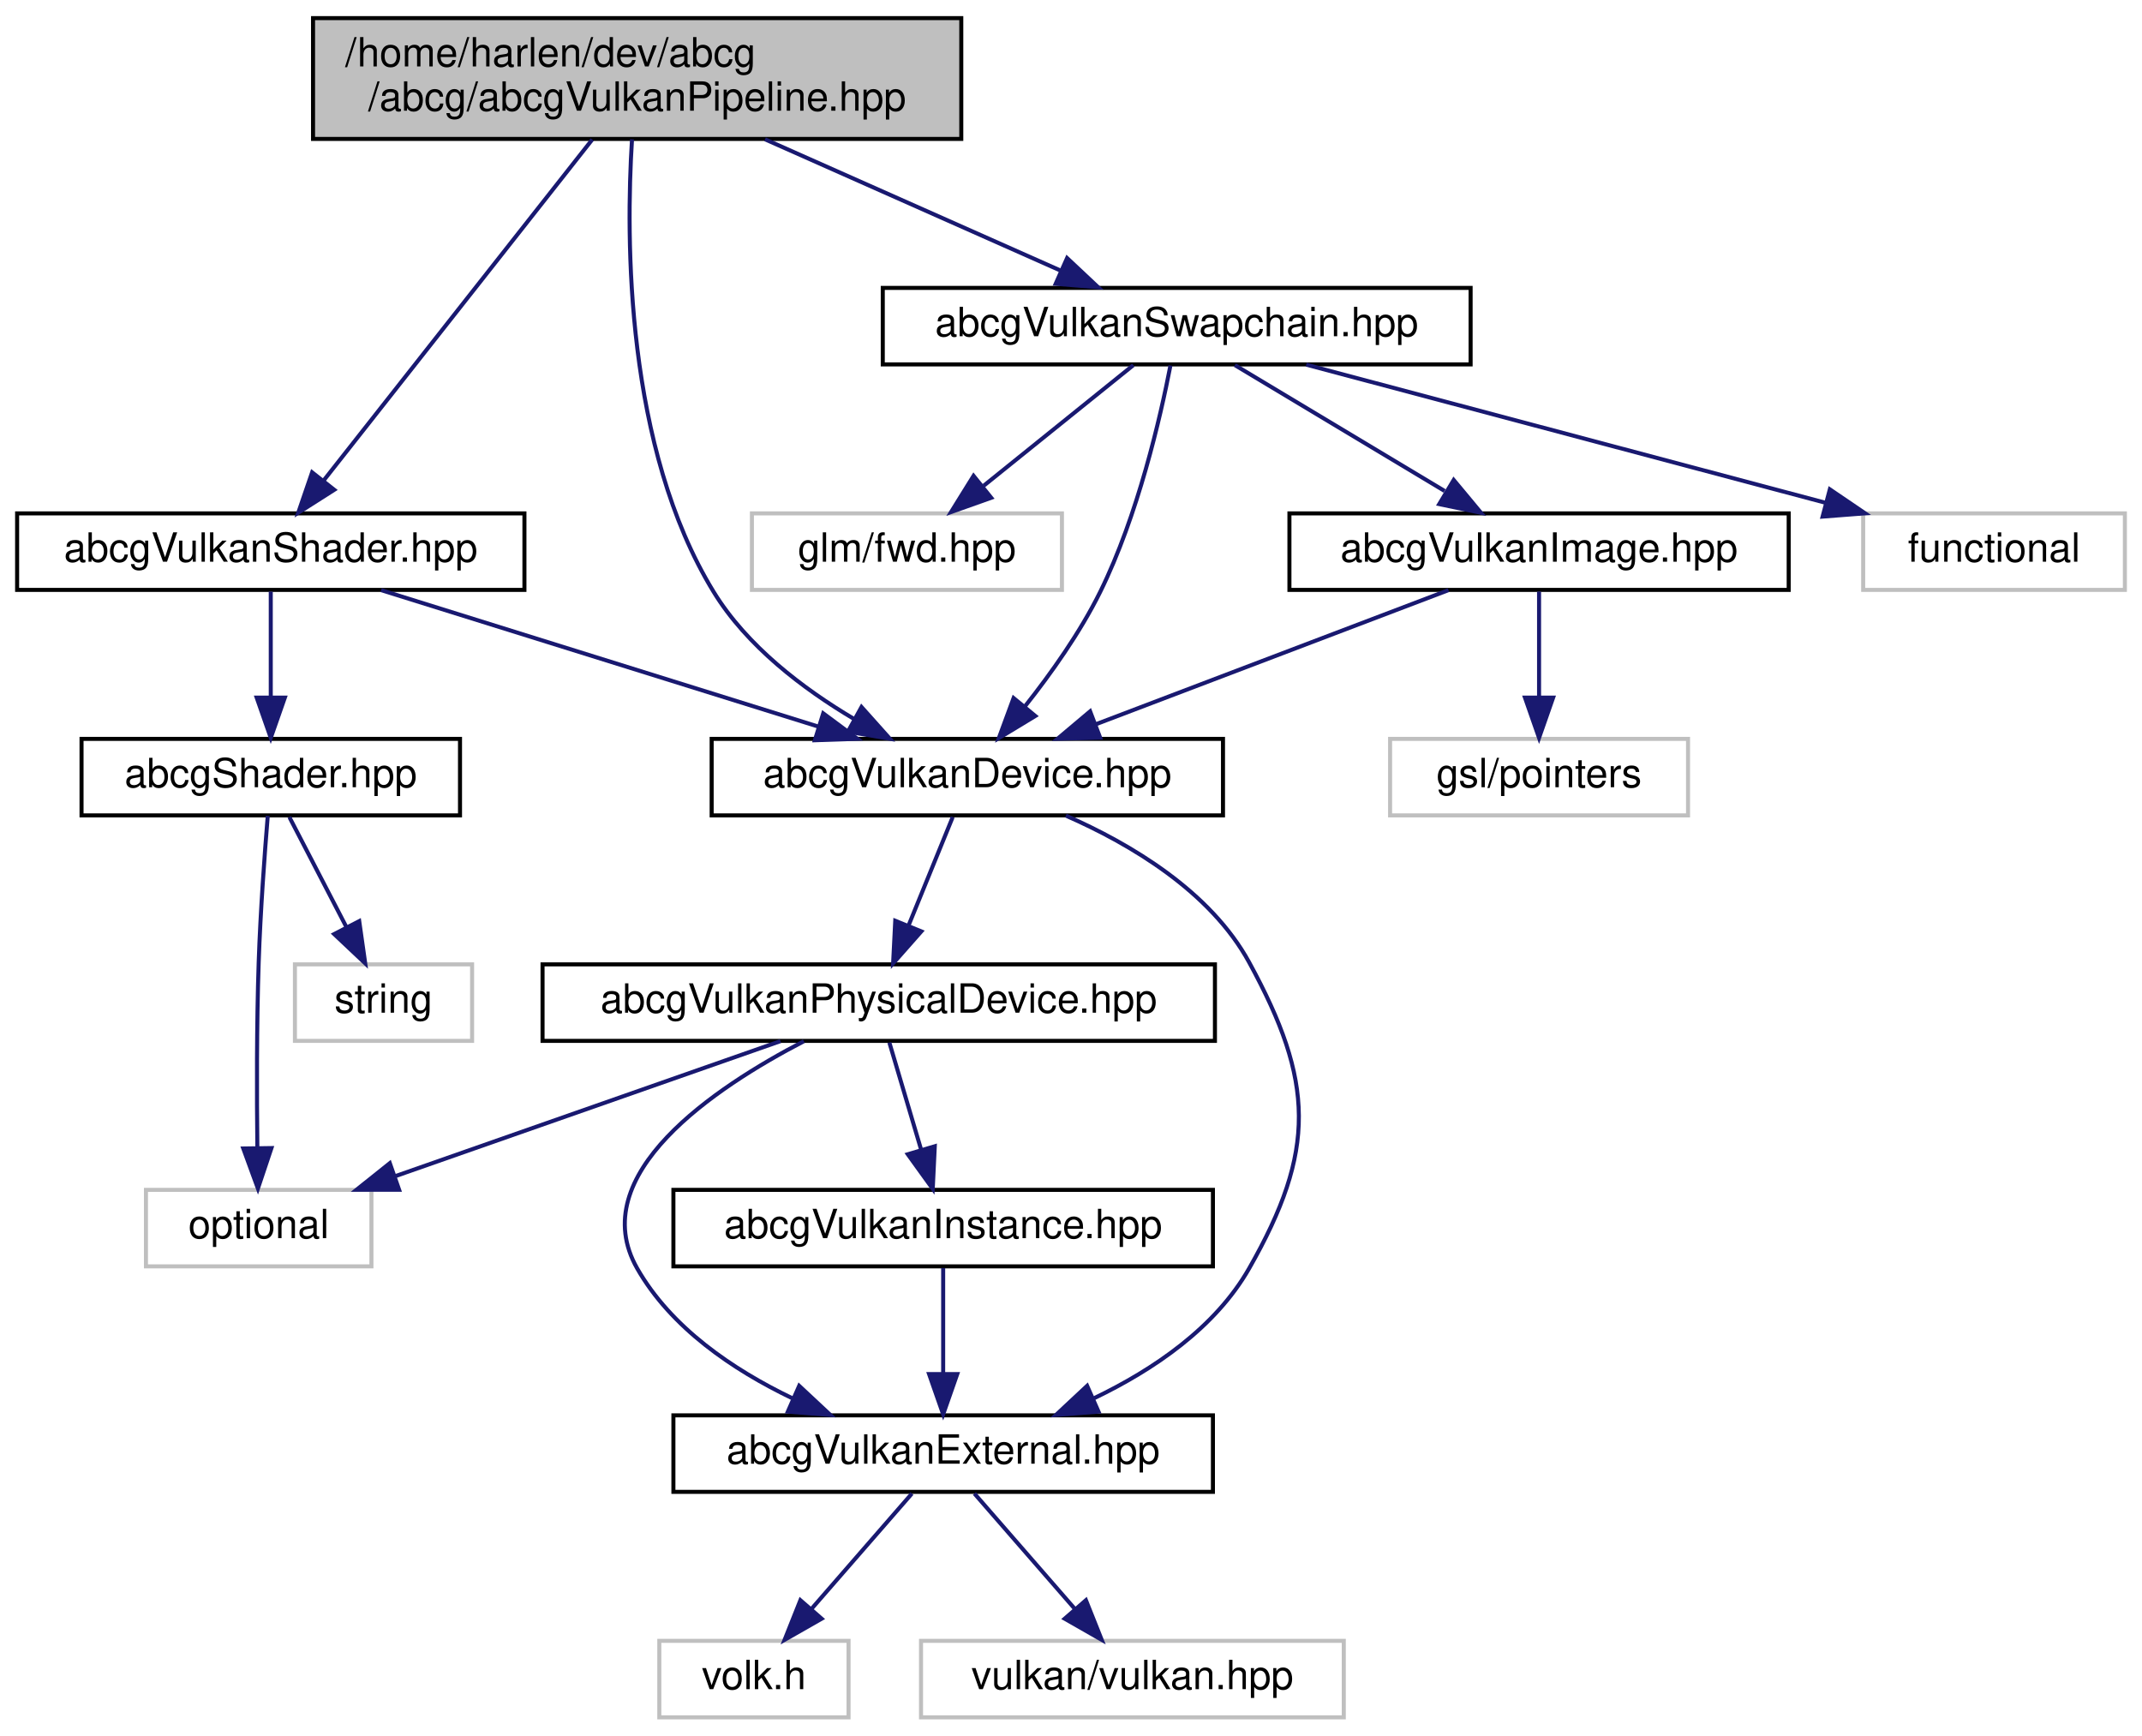
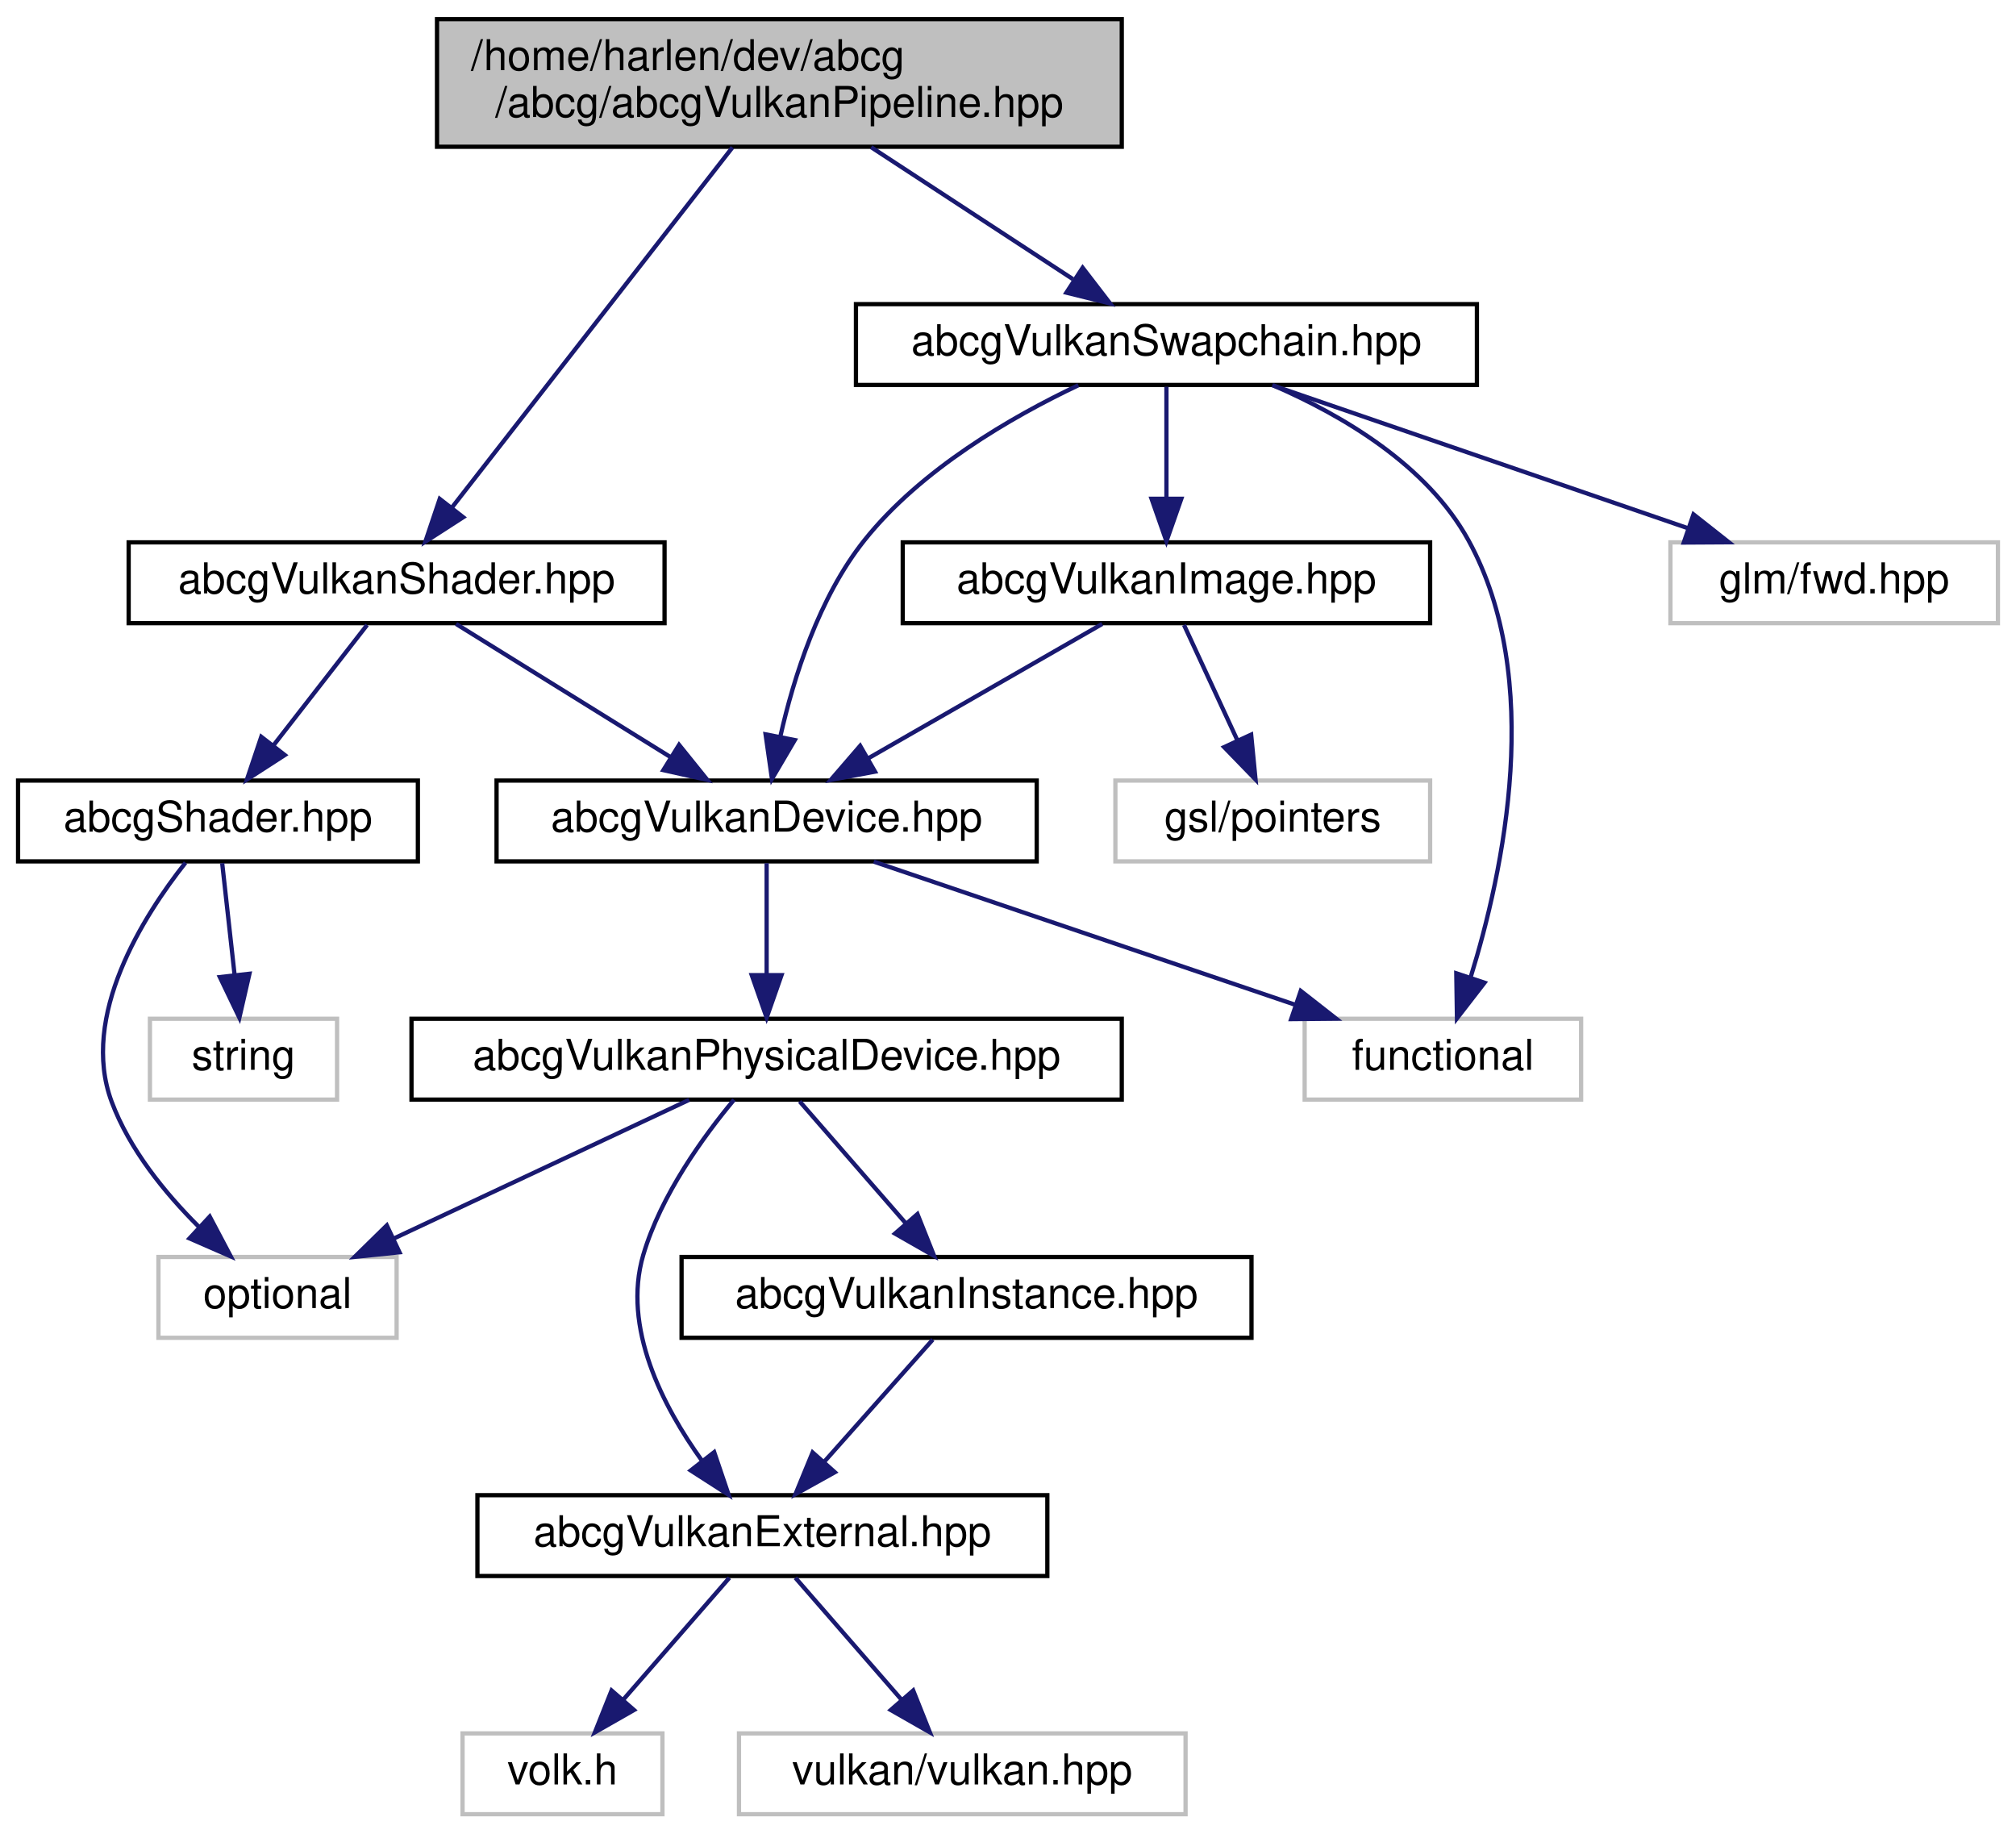
- <svg xmlns="http://www.w3.org/2000/svg" xmlns:xlink="http://www.w3.org/1999/xlink" width="532pt" height="431pt" viewBox="0.00 0.00 531.50 431.00">
+ <svg xmlns="http://www.w3.org/2000/svg" xmlns:xlink="http://www.w3.org/1999/xlink" width="474pt" height="431pt" viewBox="0.00 0.00 473.50 431.00">
  <g id="graph0" class="graph" transform="scale(1 1) rotate(0) translate(4 427)">
    <g id="node1" class="node">
      <g id="a_node1">
        <a xlink:title="Header file of abcg::VulkanPipeline.">
-           <polygon fill="#bfbfbf" stroke="black" points="73.5,-392.5 73.5,-422.5 234.5,-422.5 234.5,-392.5 73.5,-392.5" />
-           <text text-anchor="start" x="81.5" y="-410.5" font-family="Helvetica,sans-Serif" font-size="10.00">/home/harlen/dev/abcg</text>
-           <text text-anchor="middle" x="154" y="-399.5" font-family="Helvetica,sans-Serif" font-size="10.00">/abcg/abcgVulkanPipeline.hpp</text>
+           <polygon fill="#bfbfbf" stroke="black" points="98.5,-392.5 98.5,-422.5 259.5,-422.5 259.5,-392.5 98.5,-392.5" />
+           <text text-anchor="start" x="106.5" y="-410.5" font-family="Helvetica,sans-Serif" font-size="10.00">/home/harlen/dev/abcg</text>
+           <text text-anchor="middle" x="179" y="-399.5" font-family="Helvetica,sans-Serif" font-size="10.00">/abcg/abcgVulkanPipeline.hpp</text>
        </a>
      </g>
    </g>
    <g id="node2" class="node">
      <g id="a_node2">
+         <a xlink:href="abcgVulkanShader_8hpp.html" target="_top" xlink:title="Declaration of helper functions for creating Vulkan shaders.">
+           <polygon fill="none" stroke="black" points="26,-280.5 26,-299.5 152,-299.5 152,-280.5 26,-280.5" />
+           <text text-anchor="middle" x="89" y="-287.5" font-family="Helvetica,sans-Serif" font-size="10.00">abcgVulkanShader.hpp</text>
+         </a>
+       </g>
+     </g>
+     <g id="edge1" class="edge">
+       <path fill="none" stroke="midnightblue" d="M167.96,-392.34C151.31,-370.96 119.8,-330.53 102.04,-307.73" />
+       <polygon fill="midnightblue" stroke="midnightblue" points="104.66,-305.41 95.76,-299.67 99.14,-309.71 104.66,-305.41" />
+     </g>
+     <g id="node13" class="node">
+       <g id="a_node13">
+         <a xlink:href="abcgVulkanSwapchain_8hpp.html" target="_top" xlink:title="Header file of abcg::VulkanSwapchain.">
+           <polygon fill="none" stroke="black" points="197,-336.5 197,-355.5 343,-355.5 343,-336.5 197,-336.5" />
+           <text text-anchor="middle" x="270" y="-343.5" font-family="Helvetica,sans-Serif" font-size="10.00">abcgVulkanSwapchain.hpp</text>
+         </a>
+       </g>
+     </g>
+     <g id="edge14" class="edge">
+       <path fill="none" stroke="midnightblue" d="M200.57,-392.4C214.88,-383.04 233.61,-370.79 248.01,-361.38" />
+       <polygon fill="midnightblue" stroke="midnightblue" points="250.3,-364.06 256.76,-355.66 246.47,-358.2 250.3,-364.06" />
+     </g>
+     <g id="node3" class="node">
+       <g id="a_node3">
+         <a xlink:href="abcgShader_8hpp.html" target="_top" xlink:title="Declaration of a structure for building shaders.">
+           <polygon fill="none" stroke="black" points="0,-224.5 0,-243.5 94,-243.5 94,-224.5 0,-224.5" />
+           <text text-anchor="middle" x="47" y="-231.5" font-family="Helvetica,sans-Serif" font-size="10.00">abcgShader.hpp</text>
+         </a>
+       </g>
+     </g>
+     <g id="edge2" class="edge">
+       <path fill="none" stroke="midnightblue" d="M82.06,-280.08C76.07,-272.38 67.25,-261.03 59.95,-251.65" />
+       <polygon fill="midnightblue" stroke="midnightblue" points="62.71,-249.5 53.81,-243.75 57.18,-253.79 62.71,-249.5" />
+     </g>
+     <g id="node6" class="node">
+       <g id="a_node6">
        <a xlink:href="abcgVulkanDevice_8hpp.html" target="_top" xlink:title="Header file of abcg::VulkanDevice.">
-           <polygon fill="none" stroke="black" points="172.5,-224.5 172.5,-243.5 299.5,-243.5 299.5,-224.5 172.5,-224.5" />
-           <text text-anchor="middle" x="236" y="-231.5" font-family="Helvetica,sans-Serif" font-size="10.00">abcgVulkanDevice.hpp</text>
-         </a>
-       </g>
-     </g>
-     <g id="edge1" class="edge">
-       <path fill="none" stroke="midnightblue" d="M152.72,-392.39C151.16,-367.68 151.07,-315.79 173,-280 181.25,-266.54 195.2,-255.95 207.87,-248.44" />
-       <polygon fill="midnightblue" stroke="midnightblue" points="209.72,-251.42 216.78,-243.52 206.34,-245.29 209.72,-251.42" />
+           <polygon fill="none" stroke="black" points="112.5,-224.5 112.5,-243.5 239.5,-243.5 239.5,-224.5 112.5,-224.5" />
+           <text text-anchor="middle" x="176" y="-231.5" font-family="Helvetica,sans-Serif" font-size="10.00">abcgVulkanDevice.hpp</text>
+         </a>
+       </g>
+     </g>
+     <g id="edge5" class="edge">
+       <path fill="none" stroke="midnightblue" d="M102.98,-280.32C116.55,-271.9 137.38,-258.97 153.32,-249.07" />
+       <polygon fill="midnightblue" stroke="midnightblue" points="155.41,-251.9 162.06,-243.65 151.71,-245.95 155.41,-251.9" />
+     </g>
+     <g id="node4" class="node">
+       <g id="a_node4">
+         <a xlink:title=" ">
+           <polygon fill="none" stroke="#bfbfbf" points="33,-112.5 33,-131.5 89,-131.5 89,-112.5 33,-112.5" />
+           <text text-anchor="middle" x="61" y="-119.5" font-family="Helvetica,sans-Serif" font-size="10.00">optional</text>
+         </a>
+       </g>
+     </g>
+     <g id="edge3" class="edge">
+       <path fill="none" stroke="midnightblue" d="M39.36,-224.19C29.5,-211.71 14.48,-188.16 22,-168 26.17,-156.81 34.52,-146.56 42.42,-138.68" />
+       <polygon fill="midnightblue" stroke="midnightblue" points="45.06,-141 50.01,-131.63 40.3,-135.87 45.06,-141" />
+     </g>
+     <g id="node5" class="node">
+       <g id="a_node5">
+         <a xlink:title=" ">
+           <polygon fill="none" stroke="#bfbfbf" points="31,-168.5 31,-187.5 75,-187.5 75,-168.5 31,-168.5" />
+           <text text-anchor="middle" x="53" y="-175.5" font-family="Helvetica,sans-Serif" font-size="10.00">string</text>
+         </a>
+       </g>
+     </g>
+     <g id="edge4" class="edge">
+       <path fill="none" stroke="midnightblue" d="M47.99,-224.08C48.79,-216.93 49.93,-206.64 50.92,-197.69" />
+       <polygon fill="midnightblue" stroke="midnightblue" points="54.4,-198.08 52.03,-187.75 47.44,-197.3 54.4,-198.08" />
+     </g>
+     <g id="node7" class="node">
+       <g id="a_node7">
+         <a xlink:href="abcgVulkanPhysicalDevice_8hpp.html" target="_top" xlink:title="Header file of abcg::VulkanPhysicalDevice.">
+           <polygon fill="none" stroke="black" points="92.5,-168.5 92.5,-187.5 259.5,-187.5 259.5,-168.5 92.5,-168.5" />
+           <text text-anchor="middle" x="176" y="-175.5" font-family="Helvetica,sans-Serif" font-size="10.00">abcgVulkanPhysicalDevice.hpp</text>
+         </a>
+       </g>
+     </g>
+     <g id="edge6" class="edge">
+       <path fill="none" stroke="midnightblue" d="M176,-224.08C176,-217.01 176,-206.86 176,-197.99" />
+       <polygon fill="midnightblue" stroke="midnightblue" points="179.5,-197.75 176,-187.75 172.5,-197.75 179.5,-197.75" />
+     </g>
+     <g id="node12" class="node">
+       <g id="a_node12">
+         <a xlink:title=" ">
+           <polygon fill="none" stroke="#bfbfbf" points="302.5,-168.5 302.5,-187.5 367.5,-187.5 367.5,-168.5 302.5,-168.5" />
+           <text text-anchor="middle" x="335" y="-175.5" font-family="Helvetica,sans-Serif" font-size="10.00">functional</text>
+         </a>
+       </g>
+     </g>
+     <g id="edge13" class="edge">
+       <path fill="none" stroke="midnightblue" d="M201.19,-224.44C227.94,-215.36 270.4,-200.94 300.31,-190.78" />
+       <polygon fill="midnightblue" stroke="midnightblue" points="301.58,-194.05 309.92,-187.52 299.33,-187.42 301.58,-194.05" />
+     </g>
+     <g id="edge7" class="edge">
+       <path fill="none" stroke="midnightblue" d="M157.78,-168.44C139.1,-159.68 109.84,-145.94 88.38,-135.86" />
+       <polygon fill="midnightblue" stroke="midnightblue" points="89.68,-132.6 79.14,-131.52 86.7,-138.93 89.68,-132.6" />
+     </g>
+     <g id="node8" class="node">
+       <g id="a_node8">
+         <a xlink:href="abcgVulkanExternal_8hpp.html" target="_top" xlink:title="Header file for including Vulkan-related dependencies.">
+           <polygon fill="none" stroke="black" points="108,-56.5 108,-75.5 242,-75.5 242,-56.5 108,-56.5" />
+           <text text-anchor="middle" x="175" y="-63.5" font-family="Helvetica,sans-Serif" font-size="10.00">abcgVulkanExternal.hpp</text>
+         </a>
+       </g>
+     </g>
+     <g id="edge8" class="edge">
+       <path fill="none" stroke="midnightblue" d="M168.33,-168.46C161.22,-159.93 151.15,-146.09 147,-132 141.98,-114.95 151.57,-96.42 160.86,-83.52" />
+       <polygon fill="midnightblue" stroke="midnightblue" points="163.67,-85.62 167.07,-75.58 158.15,-81.31 163.67,-85.62" />
+     </g>
+     <g id="node11" class="node">
+       <g id="a_node11">
+         <a xlink:href="abcgVulkanInstance_8hpp.html" target="_top" xlink:title="Header file of abcg::VulkanInstance.">
+           <polygon fill="none" stroke="black" points="156,-112.5 156,-131.5 290,-131.5 290,-112.5 156,-112.5" />
+           <text text-anchor="middle" x="223" y="-119.5" font-family="Helvetica,sans-Serif" font-size="10.00">abcgVulkanInstance.hpp</text>
+         </a>
+       </g>
+     </g>
+     <g id="edge11" class="edge">
+       <path fill="none" stroke="midnightblue" d="M183.76,-168.08C190.54,-160.3 200.54,-148.8 208.76,-139.37" />
+       <polygon fill="midnightblue" stroke="midnightblue" points="211.46,-141.59 215.38,-131.75 206.18,-137 211.46,-141.59" />
    </g>
    <g id="node9" class="node">
      <g id="a_node9">
-         <a xlink:href="abcgVulkanShader_8hpp.html" target="_top" xlink:title="Declaration of helper functions for creating Vulkan shaders.">
-           <polygon fill="none" stroke="black" points="0,-280.5 0,-299.5 126,-299.5 126,-280.5 0,-280.5" />
-           <text text-anchor="middle" x="63" y="-287.5" font-family="Helvetica,sans-Serif" font-size="10.00">abcgVulkanShader.hpp</text>
-         </a>
-       </g>
-     </g>
-     <g id="edge10" class="edge">
-       <path fill="none" stroke="midnightblue" d="M142.84,-392.34C126,-370.96 94.14,-330.53 76.18,-307.73" />
-       <polygon fill="midnightblue" stroke="midnightblue" points="78.77,-305.36 69.83,-299.67 73.27,-309.69 78.77,-305.36" />
-     </g>
-     <g id="node12" class="node">
-       <g id="a_node12">
-         <a xlink:href="abcgVulkanSwapchain_8hpp.html" target="_top" xlink:title="Header file of abcg::VulkanSwapchain.">
-           <polygon fill="none" stroke="black" points="215,-336.5 215,-355.5 361,-355.5 361,-336.5 215,-336.5" />
-           <text text-anchor="middle" x="288" y="-343.5" font-family="Helvetica,sans-Serif" font-size="10.00">abcgVulkanSwapchain.hpp</text>
-         </a>
-       </g>
-     </g>
-     <g id="edge15" class="edge">
-       <path fill="none" stroke="midnightblue" d="M185.76,-392.4C208.04,-382.51 237.59,-369.38 259.19,-359.79" />
-       <polygon fill="midnightblue" stroke="midnightblue" points="260.78,-362.91 268.5,-355.66 257.94,-356.52 260.78,-362.91" />
-     </g>
-     <g id="node3" class="node">
-       <g id="a_node3">
-         <a xlink:href="abcgVulkanExternal_8hpp.html" target="_top" xlink:title="Header file for including Vulkan-related dependencies.">
-           <polygon fill="none" stroke="black" points="163,-56.5 163,-75.5 297,-75.5 297,-56.5 163,-56.5" />
-           <text text-anchor="middle" x="230" y="-63.5" font-family="Helvetica,sans-Serif" font-size="10.00">abcgVulkanExternal.hpp</text>
-         </a>
-       </g>
-     </g>
-     <g id="edge2" class="edge">
-       <path fill="none" stroke="midnightblue" d="M260.47,-224.44C276.57,-217.38 296.38,-205.63 306,-188 322.19,-158.35 322.73,-141.34 306,-112 297.59,-97.25 282.23,-86.84 267.52,-79.77" />
-       <polygon fill="midnightblue" stroke="midnightblue" points="268.58,-76.42 258.02,-75.6 265.76,-82.83 268.58,-76.42" />
-     </g>
-     <g id="node6" class="node">
-       <g id="a_node6">
-         <a xlink:href="abcgVulkanPhysicalDevice_8hpp.html" target="_top" xlink:title="Header file of abcg::VulkanPhysicalDevice.">
-           <polygon fill="none" stroke="black" points="130.5,-168.5 130.5,-187.5 297.5,-187.5 297.5,-168.5 130.5,-168.5" />
-           <text text-anchor="middle" x="214" y="-175.5" font-family="Helvetica,sans-Serif" font-size="10.00">abcgVulkanPhysicalDevice.hpp</text>
-         </a>
-       </g>
-     </g>
-     <g id="edge5" class="edge">
-       <path fill="none" stroke="midnightblue" d="M232.37,-224.08C229.39,-216.77 225.07,-206.18 221.38,-197.1" />
-       <polygon fill="midnightblue" stroke="midnightblue" points="224.58,-195.69 217.57,-187.75 218.1,-198.33 224.58,-195.69" />
-     </g>
-     <g id="node4" class="node">
-       <g id="a_node4">
-         <a xlink:title=" ">
-           <polygon fill="none" stroke="#bfbfbf" points="159.5,-0.5 159.5,-19.5 206.5,-19.5 206.5,-0.5 159.5,-0.5" />
-           <text text-anchor="middle" x="183" y="-7.5" font-family="Helvetica,sans-Serif" font-size="10.00">volk.h</text>
-         </a>
-       </g>
-     </g>
-     <g id="edge3" class="edge">
-       <path fill="none" stroke="midnightblue" d="M222.24,-56.08C215.46,-48.3 205.46,-36.8 197.24,-27.37" />
-       <polygon fill="midnightblue" stroke="midnightblue" points="199.82,-25 190.62,-19.75 194.54,-29.59 199.82,-25" />
-     </g>
-     <g id="node5" class="node">
-       <g id="a_node5">
-         <a xlink:title=" ">
-           <polygon fill="none" stroke="#bfbfbf" points="224.5,-0.5 224.5,-19.5 329.5,-19.5 329.5,-0.5 224.5,-0.5" />
-           <text text-anchor="middle" x="277" y="-7.5" font-family="Helvetica,sans-Serif" font-size="10.00">vulkan/vulkan.hpp</text>
-         </a>
-       </g>
-     </g>
-     <g id="edge4" class="edge">
-       <path fill="none" stroke="midnightblue" d="M237.76,-56.08C244.54,-48.3 254.54,-36.8 262.76,-27.37" />
-       <polygon fill="midnightblue" stroke="midnightblue" points="265.46,-29.59 269.38,-19.75 260.18,-25 265.46,-29.59" />
-     </g>
-     <g id="edge7" class="edge">
-       <path fill="none" stroke="midnightblue" d="M195.4,-168.41C173.24,-156.9 140.77,-135.22 154,-112 162.41,-97.25 177.77,-86.84 192.48,-79.77" />
-       <polygon fill="midnightblue" stroke="midnightblue" points="194.24,-82.83 201.98,-75.6 191.42,-76.42 194.24,-82.83" />
-     </g>
-     <g id="node7" class="node">
-       <g id="a_node7">
-         <a xlink:title=" ">
-           <polygon fill="none" stroke="#bfbfbf" points="32,-112.5 32,-131.5 88,-131.5 88,-112.5 32,-112.5" />
-           <text text-anchor="middle" x="60" y="-119.5" font-family="Helvetica,sans-Serif" font-size="10.00">optional</text>
-         </a>
-       </g>
-     </g>
-     <g id="edge6" class="edge">
-       <path fill="none" stroke="midnightblue" d="M189.6,-168.44C163.8,-159.4 122.92,-145.06 93.98,-134.92" />
-       <polygon fill="midnightblue" stroke="midnightblue" points="94.88,-131.52 84.29,-131.52 92.57,-138.13 94.88,-131.52" />
-     </g>
-     <g id="node8" class="node">
-       <g id="a_node8">
-         <a xlink:href="abcgVulkanInstance_8hpp.html" target="_top" xlink:title="Header file of abcg::VulkanInstance.">
-           <polygon fill="none" stroke="black" points="163,-112.5 163,-131.5 297,-131.5 297,-112.5 163,-112.5" />
-           <text text-anchor="middle" x="230" y="-119.5" font-family="Helvetica,sans-Serif" font-size="10.00">abcgVulkanInstance.hpp</text>
-         </a>
-       </g>
-     </g>
-     <g id="edge8" class="edge">
-       <path fill="none" stroke="midnightblue" d="M216.64,-168.08C218.79,-160.85 221.88,-150.41 224.55,-141.4" />
-       <polygon fill="midnightblue" stroke="midnightblue" points="227.92,-142.33 227.41,-131.75 221.21,-140.34 227.92,-142.33" />
+         <a xlink:title=" ">
+           <polygon fill="none" stroke="#bfbfbf" points="104.5,-0.5 104.5,-19.5 151.5,-19.5 151.5,-0.5 104.5,-0.5" />
+           <text text-anchor="middle" x="128" y="-7.5" font-family="Helvetica,sans-Serif" font-size="10.00">volk.h</text>
+         </a>
+       </g>
    </g>
    <g id="edge9" class="edge">
-       <path fill="none" stroke="midnightblue" d="M230,-112.08C230,-105.01 230,-94.86 230,-85.99" />
-       <polygon fill="midnightblue" stroke="midnightblue" points="233.5,-85.75 230,-75.75 226.5,-85.75 233.5,-85.75" />
-     </g>
-     <g id="edge14" class="edge">
-       <path fill="none" stroke="midnightblue" d="M90.41,-280.44C119.77,-271.28 166.52,-256.69 199.1,-246.52" />
-       <polygon fill="midnightblue" stroke="midnightblue" points="200.21,-249.84 208.72,-243.52 198.13,-243.16 200.21,-249.84" />
+       <path fill="none" stroke="midnightblue" d="M167.24,-56.08C160.46,-48.3 150.46,-36.8 142.24,-27.37" />
+       <polygon fill="midnightblue" stroke="midnightblue" points="144.82,-25 135.62,-19.75 139.54,-29.59 144.82,-25" />
    </g>
    <g id="node10" class="node">
      <g id="a_node10">
-         <a xlink:href="abcgShader_8hpp.html" target="_top" xlink:title="Declaration of a structure for building shaders.">
-           <polygon fill="none" stroke="black" points="16,-224.5 16,-243.5 110,-243.5 110,-224.5 16,-224.5" />
-           <text text-anchor="middle" x="63" y="-231.5" font-family="Helvetica,sans-Serif" font-size="10.00">abcgShader.hpp</text>
-         </a>
-       </g>
-     </g>
-     <g id="edge11" class="edge">
-       <path fill="none" stroke="midnightblue" d="M63,-280.08C63,-273.01 63,-262.86 63,-253.99" />
-       <polygon fill="midnightblue" stroke="midnightblue" points="66.5,-253.75 63,-243.75 59.5,-253.75 66.5,-253.75" />
+         <a xlink:title=" ">
+           <polygon fill="none" stroke="#bfbfbf" points="169.5,-0.5 169.5,-19.5 274.5,-19.5 274.5,-0.5 169.5,-0.5" />
+           <text text-anchor="middle" x="222" y="-7.5" font-family="Helvetica,sans-Serif" font-size="10.00">vulkan/vulkan.hpp</text>
+         </a>
+       </g>
+     </g>
+     <g id="edge10" class="edge">
+       <path fill="none" stroke="midnightblue" d="M182.76,-56.08C189.54,-48.3 199.54,-36.8 207.76,-27.37" />
+       <polygon fill="midnightblue" stroke="midnightblue" points="210.46,-29.59 214.38,-19.75 205.18,-25 210.46,-29.59" />
    </g>
    <g id="edge12" class="edge">
-       <path fill="none" stroke="midnightblue" d="M62.25,-224.38C61.51,-215.33 60.42,-200.68 60,-188 59.48,-172.47 59.52,-154.85 59.67,-141.87" />
-       <polygon fill="midnightblue" stroke="midnightblue" points="63.17,-141.88 59.81,-131.83 56.17,-141.78 63.17,-141.88" />
-     </g>
-     <g id="node11" class="node">
-       <g id="a_node11">
-         <a xlink:title=" ">
-           <polygon fill="none" stroke="#bfbfbf" points="69,-168.5 69,-187.5 113,-187.5 113,-168.5 69,-168.5" />
-           <text text-anchor="middle" x="91" y="-175.5" font-family="Helvetica,sans-Serif" font-size="10.00">string</text>
-         </a>
-       </g>
-     </g>
-     <g id="edge13" class="edge">
-       <path fill="none" stroke="midnightblue" d="M67.62,-224.08C71.46,-216.69 77.02,-205.95 81.76,-196.81" />
-       <polygon fill="midnightblue" stroke="midnightblue" points="84.97,-198.24 86.46,-187.75 78.75,-195.02 84.97,-198.24" />
-     </g>
-     <g id="edge18" class="edge">
-       <path fill="none" stroke="midnightblue" d="M286.45,-336.23C283.96,-323.4 278.37,-298.98 269,-280 264.02,-269.92 256.78,-259.73 250.34,-251.61" />
-       <polygon fill="midnightblue" stroke="midnightblue" points="252.89,-249.19 243.83,-243.7 247.49,-253.64 252.89,-249.19" />
-     </g>
-     <g id="node13" class="node">
-       <g id="a_node13">
-         <a xlink:title=" ">
-           <polygon fill="none" stroke="#bfbfbf" points="458.5,-280.5 458.5,-299.5 523.5,-299.5 523.5,-280.5 458.5,-280.5" />
-           <text text-anchor="middle" x="491" y="-287.5" font-family="Helvetica,sans-Serif" font-size="10.00">functional</text>
-         </a>
-       </g>
-     </g>
-     <g id="edge16" class="edge">
-       <path fill="none" stroke="midnightblue" d="M320.17,-336.44C355.06,-327.16 410.89,-312.31 449.17,-302.13" />
-       <polygon fill="midnightblue" stroke="midnightblue" points="450.22,-305.47 458.98,-299.52 448.42,-298.7 450.22,-305.47" />
+       <path fill="none" stroke="midnightblue" d="M215.07,-112.08C208.15,-104.3 197.93,-92.8 189.55,-83.37" />
+       <polygon fill="midnightblue" stroke="midnightblue" points="192.04,-80.9 182.78,-75.75 186.81,-85.55 192.04,-80.9" />
+     </g>
+     <g id="edge17" class="edge">
+       <path fill="none" stroke="midnightblue" d="M249.3,-336.44C233.51,-328.95 212.28,-316.66 199,-300 188.28,-286.56 182.35,-267.74 179.21,-253.81" />
+       <polygon fill="midnightblue" stroke="midnightblue" points="182.62,-253.02 177.25,-243.88 175.75,-254.37 182.62,-253.02" />
+     </g>
+     <g id="edge15" class="edge">
+       <path fill="none" stroke="midnightblue" d="M295.16,-336.38C311.42,-329.34 331.29,-317.65 341,-300 358.93,-267.41 349.23,-222.11 341.51,-197.21" />
+       <polygon fill="midnightblue" stroke="midnightblue" points="344.79,-195.98 338.31,-187.6 338.15,-198.19 344.79,-195.98" />
    </g>
    <g id="node14" class="node">
      <g id="a_node14">
        <a xlink:title=" ">
-           <polygon fill="none" stroke="#bfbfbf" points="182.5,-280.5 182.5,-299.5 259.5,-299.5 259.5,-280.5 182.5,-280.5" />
-           <text text-anchor="middle" x="221" y="-287.5" font-family="Helvetica,sans-Serif" font-size="10.00">glm/fwd.hpp</text>
-         </a>
-       </g>
-     </g>
-     <g id="edge17" class="edge">
-       <path fill="none" stroke="midnightblue" d="M277.24,-336.32C267.23,-328.26 252.11,-316.08 240.07,-306.37" />
-       <polygon fill="midnightblue" stroke="midnightblue" points="241.94,-303.38 231.96,-299.83 237.55,-308.83 241.94,-303.38" />
+           <polygon fill="none" stroke="#bfbfbf" points="388.5,-280.5 388.5,-299.5 465.5,-299.5 465.5,-280.5 388.5,-280.5" />
+           <text text-anchor="middle" x="427" y="-287.5" font-family="Helvetica,sans-Serif" font-size="10.00">glm/fwd.hpp</text>
+         </a>
+       </g>
+     </g>
+     <g id="edge16" class="edge">
+       <path fill="none" stroke="midnightblue" d="M294.88,-336.44C321.29,-327.36 363.22,-312.94 392.74,-302.78" />
+       <polygon fill="midnightblue" stroke="midnightblue" points="393.92,-306.08 402.24,-299.52 391.64,-299.46 393.92,-306.08" />
    </g>
    <g id="node15" class="node">
      <g id="a_node15">
        <a xlink:href="abcgVulkanImage_8hpp.html" target="_top" xlink:title="Header file of abcg::VulkanImage.">
-           <polygon fill="none" stroke="black" points="316,-280.5 316,-299.5 440,-299.5 440,-280.5 316,-280.5" />
-           <text text-anchor="middle" x="378" y="-287.5" font-family="Helvetica,sans-Serif" font-size="10.00">abcgVulkanImage.hpp</text>
-         </a>
-       </g>
+           <polygon fill="none" stroke="black" points="208,-280.5 208,-299.5 332,-299.5 332,-280.5 208,-280.5" />
+           <text text-anchor="middle" x="270" y="-287.5" font-family="Helvetica,sans-Serif" font-size="10.00">abcgVulkanImage.hpp</text>
+         </a>
+       </g>
+     </g>
+     <g id="edge18" class="edge">
+       <path fill="none" stroke="midnightblue" d="M270,-336.08C270,-329.01 270,-318.86 270,-309.99" />
+       <polygon fill="midnightblue" stroke="midnightblue" points="273.5,-309.75 270,-299.75 266.5,-309.75 273.5,-309.75" />
    </g>
    <g id="edge19" class="edge">
-       <path fill="none" stroke="midnightblue" d="M302.46,-336.32C316.5,-327.9 338.05,-314.97 354.54,-305.07" />
-       <polygon fill="midnightblue" stroke="midnightblue" points="356.8,-307.8 363.58,-299.65 353.2,-301.8 356.8,-307.8" />
-     </g>
-     <g id="edge20" class="edge">
-       <path fill="none" stroke="midnightblue" d="M355.5,-280.44C331.92,-271.48 294.68,-257.31 268.04,-247.18" />
-       <polygon fill="midnightblue" stroke="midnightblue" points="268.99,-243.8 258.4,-243.52 266.5,-250.34 268.99,-243.8" />
+       <path fill="none" stroke="midnightblue" d="M254.9,-280.32C240.1,-271.82 217.31,-258.73 200.02,-248.8" />
+       <polygon fill="midnightblue" stroke="midnightblue" points="201.48,-245.6 191.07,-243.65 197.99,-251.67 201.48,-245.6" />
    </g>
    <g id="node16" class="node">
      <g id="a_node16">
        <a xlink:title=" ">
-           <polygon fill="none" stroke="#bfbfbf" points="341,-224.5 341,-243.5 415,-243.5 415,-224.5 341,-224.5" />
-           <text text-anchor="middle" x="378" y="-231.5" font-family="Helvetica,sans-Serif" font-size="10.00">gsl/pointers</text>
-         </a>
-       </g>
-     </g>
-     <g id="edge21" class="edge">
-       <path fill="none" stroke="midnightblue" d="M378,-280.08C378,-273.01 378,-262.86 378,-253.99" />
-       <polygon fill="midnightblue" stroke="midnightblue" points="381.5,-253.75 378,-243.75 374.5,-253.75 381.5,-253.75" />
+           <polygon fill="none" stroke="#bfbfbf" points="258,-224.5 258,-243.5 332,-243.5 332,-224.5 258,-224.5" />
+           <text text-anchor="middle" x="295" y="-231.5" font-family="Helvetica,sans-Serif" font-size="10.00">gsl/pointers</text>
+         </a>
+       </g>
+     </g>
+     <g id="edge20" class="edge">
+       <path fill="none" stroke="midnightblue" d="M274.13,-280.08C277.51,-272.77 282.42,-262.18 286.62,-253.1" />
+       <polygon fill="midnightblue" stroke="midnightblue" points="289.92,-254.3 290.95,-243.75 283.57,-251.36 289.92,-254.3" />
    </g>
  </g>
</svg>
